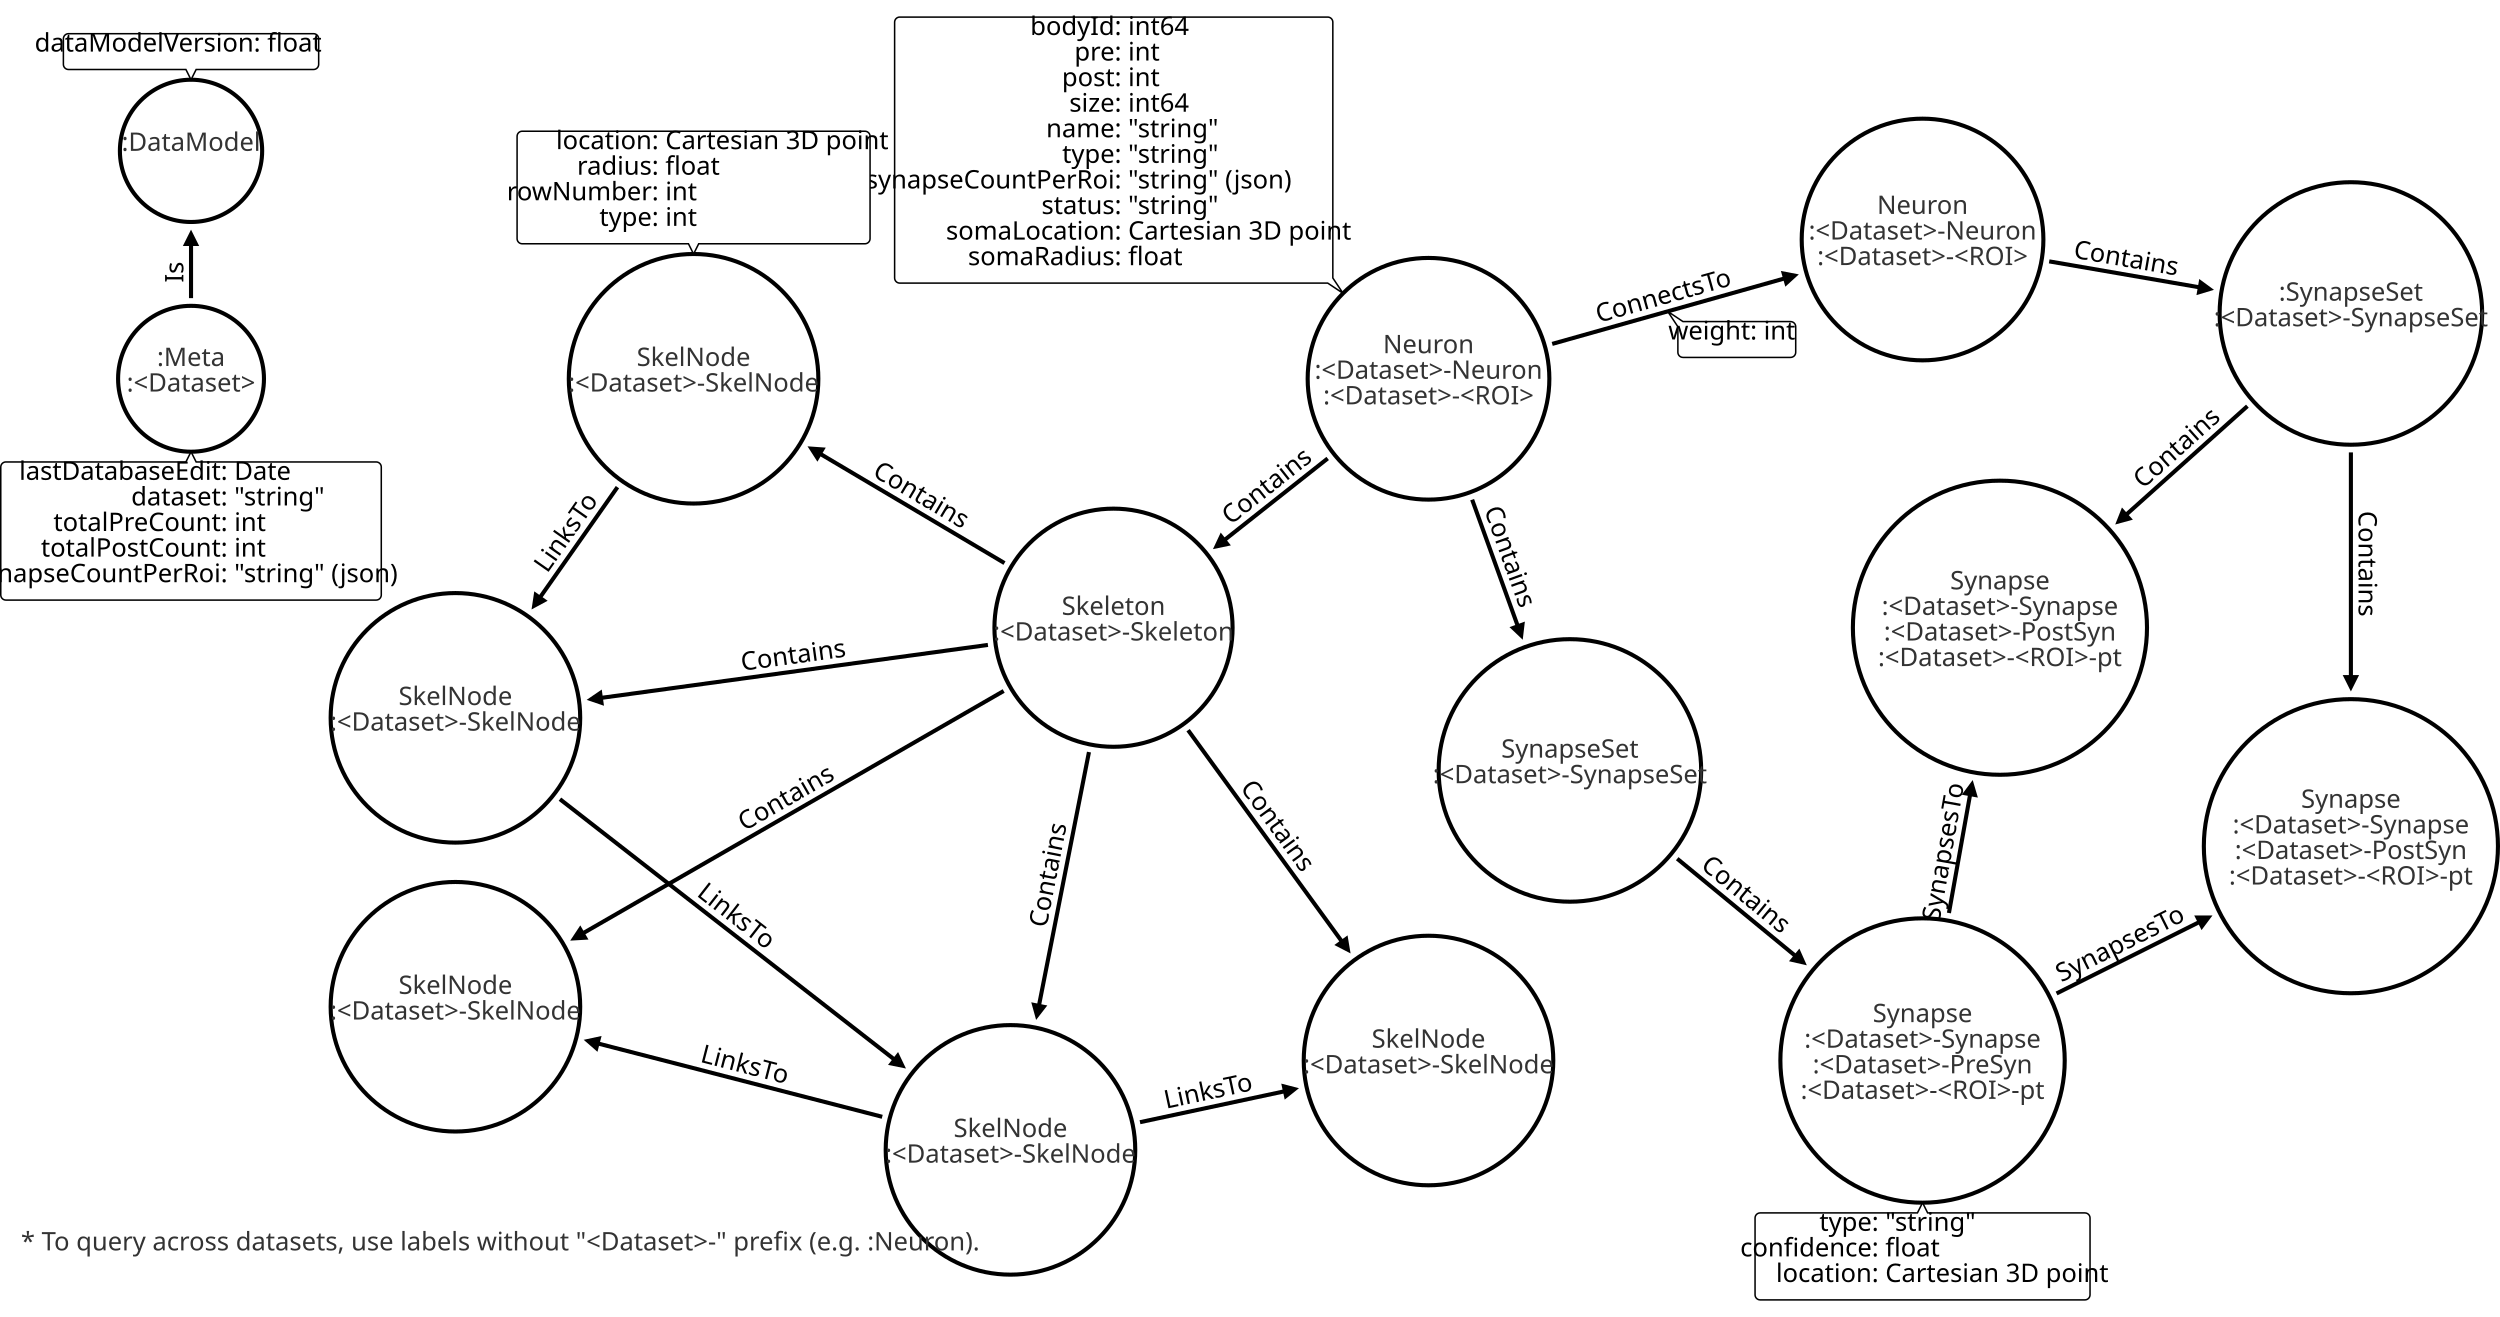
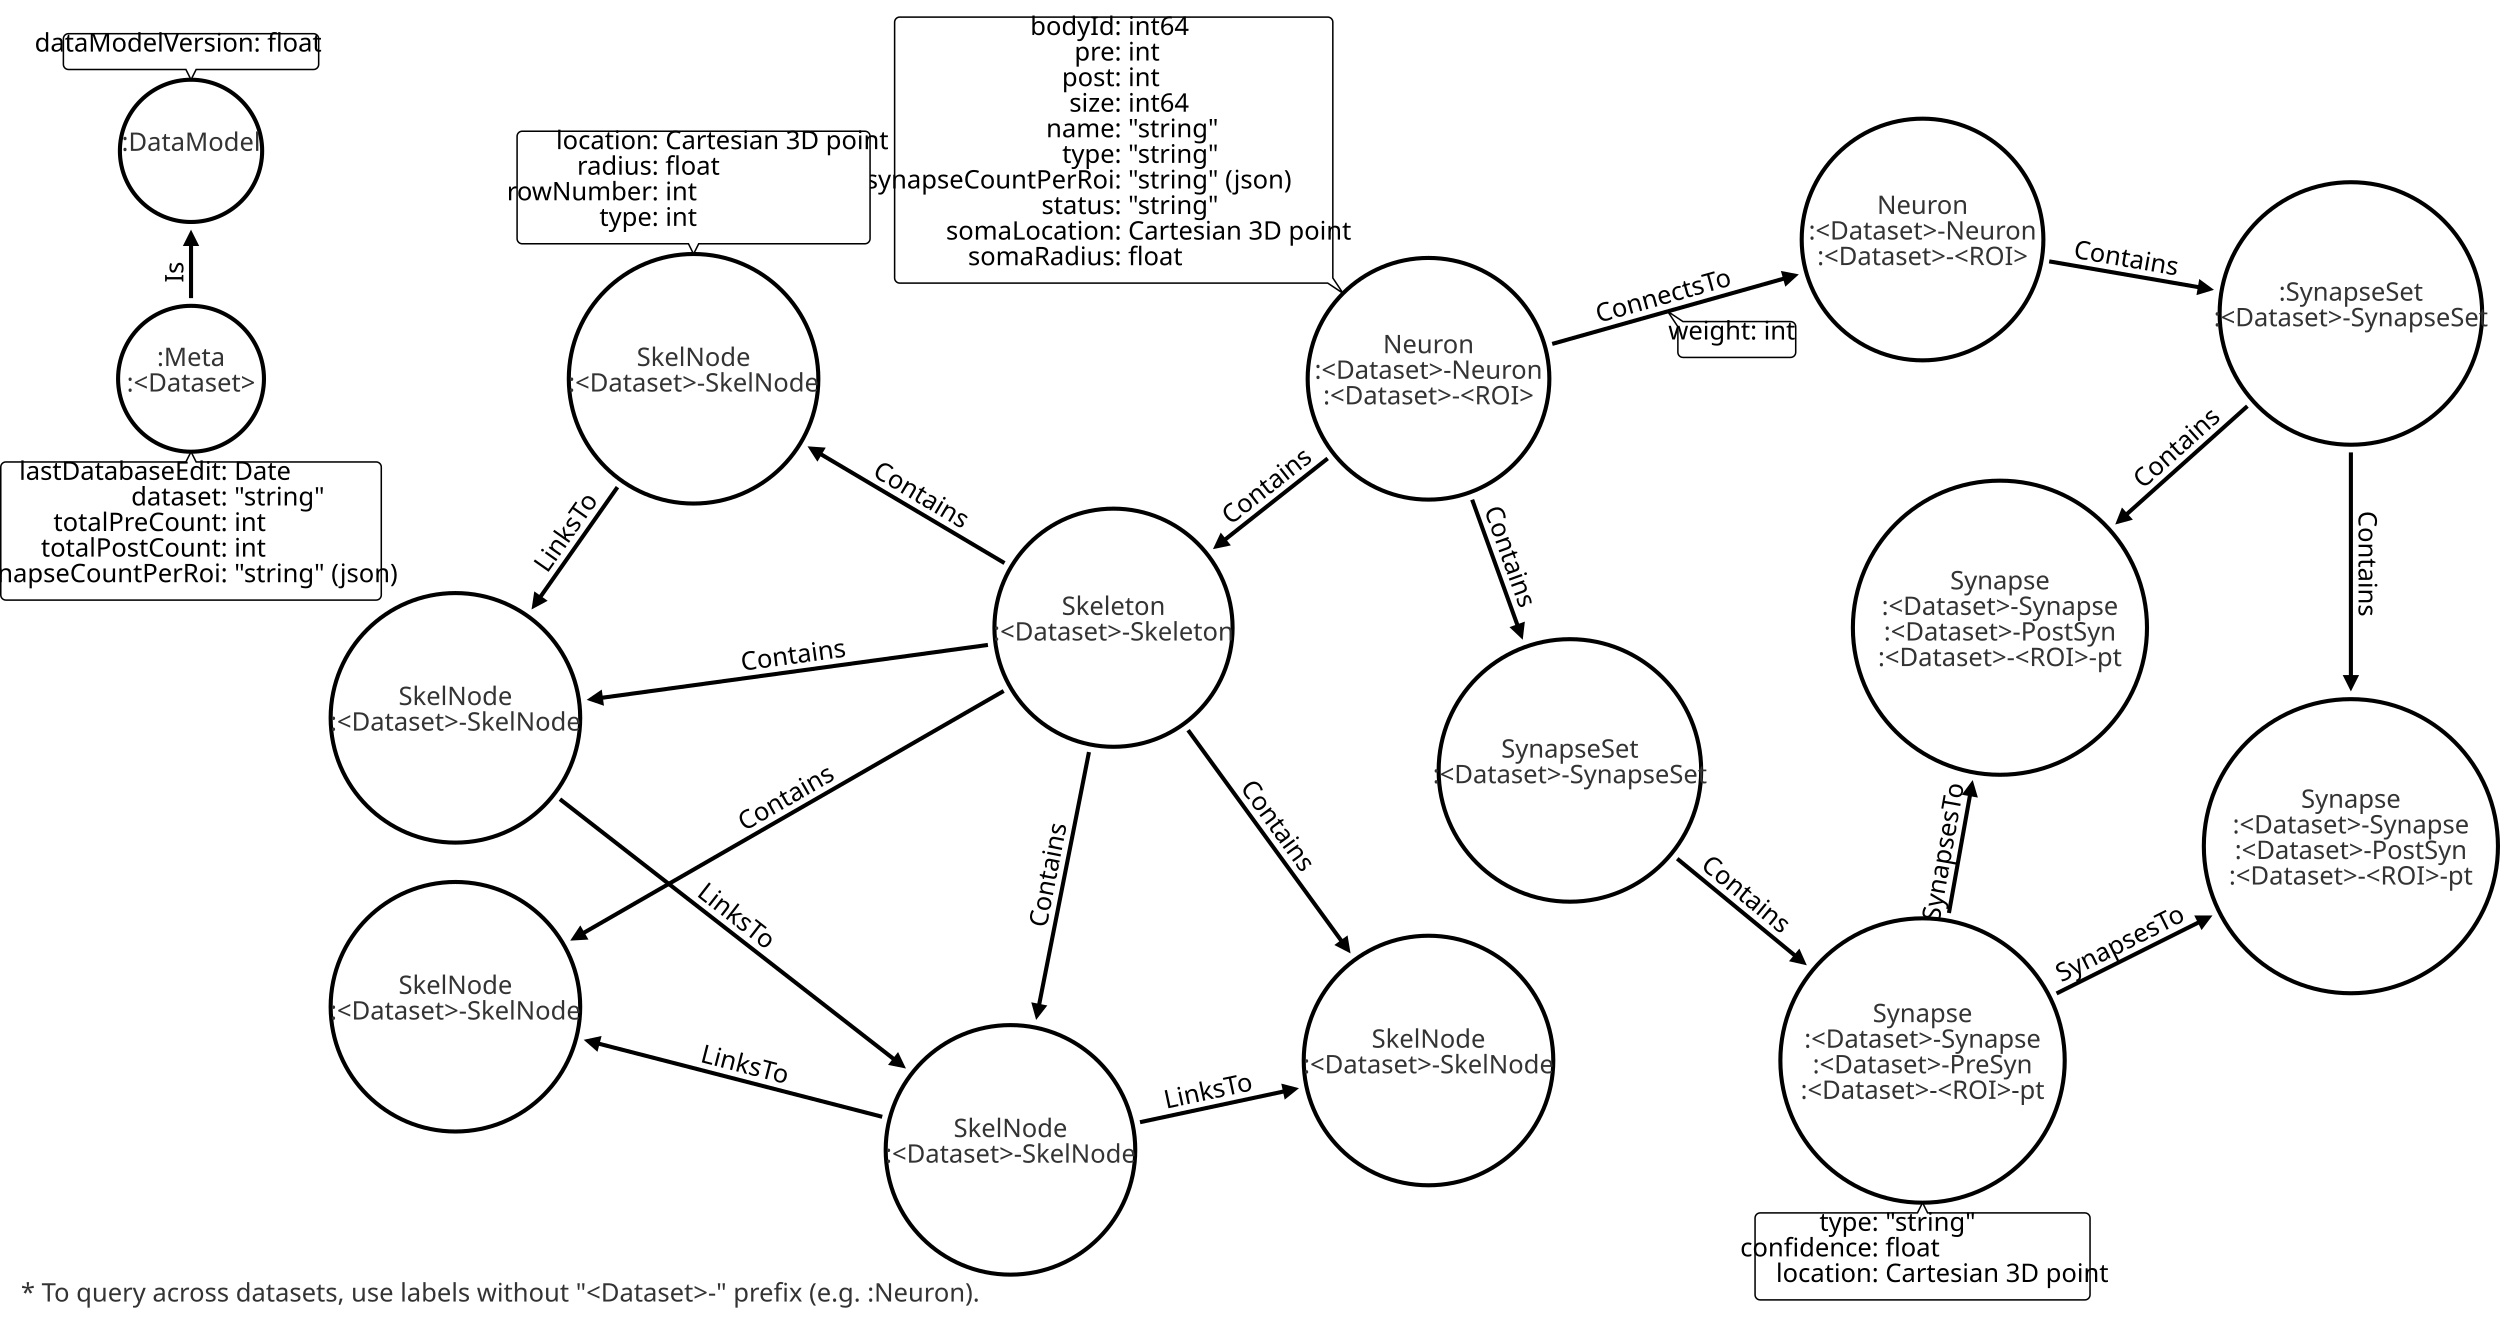
<svg xmlns="http://www.w3.org/2000/svg" class="graphdiagram" viewBox="-4840.825 -1844.141 4886.787 2574.289">
  <g class="layer relationships">
    <g class="related-pair">
      <g class="relationship" transform="translate(-1082.796,228.8624) rotate(-79.86115)">
        <path class="relationship" d="M 292.913 4 L 524.956 4 L 524.956 16 L 556.956 0 L 524.956 -16 L 524.956 -4 L 292.913 -4 Z" fill="rgb(0, 0, 0)" stroke="rgb(51, 51, 51)" stroke-width="0px" />
        <text class="type" text-anchor="middle" baseline-shift="30%" alignment-baseline="alphabetic" x="408.935" y="0" font-size="50px" font-family="&quot;Gill Sans&quot;, &quot;Gill Sans MT&quot;, Calibri, sans-serif">SynapsesTo</text>
      </g>
    </g>
    <g class="related-pair">
      <g class="relationship" transform="translate(-2048.499,-1103.743) rotate(-15.74269)">
        <path class="relationship" d="M 251.211 4 L 720.127 4 L 720.127 16 L 752.127 0 L 720.127 -16 L 720.127 -4 L 251.211 -4 Z" fill="rgb(0, 0, 0)" stroke="rgb(51, 51, 51)" stroke-width="0px" />
        <text class="type" text-anchor="middle" baseline-shift="30%" alignment-baseline="alphabetic" x="485.669" y="0" font-size="50px" font-family="&quot;Gill Sans&quot;, &quot;Gill Sans MT&quot;, Calibri, sans-serif">ConnectsTo</text>
      </g>
    </g>
    <g class="related-pair">
      <g class="relationship" transform="translate(-1082.796,228.8624) rotate(-26.58022)">
        <path class="relationship" d="M 292.913 4 L 601.802 4 L 601.802 16 L 633.802 0 L 601.802 -16 L 601.802 -4 L 292.913 -4 Z" fill="rgb(0, 0, 0)" stroke="rgb(51, 51, 51)" stroke-width="0px" />
        <text class="type" text-anchor="middle" baseline-shift="30%" alignment-baseline="alphabetic" x="447.357" y="0" font-size="50px" font-family="&quot;Gill Sans&quot;, &quot;Gill Sans MT&quot;, Calibri, sans-serif">SynapsesTo</text>
      </g>
    </g>
    <g class="related-pair">
      <g class="relationship" transform="translate(-2048.499,-1103.743) rotate(141.6809)">
        <path class="relationship" d="M 251.211 4 L 505.055 4 L 505.055 16 L 537.055 0 L 505.055 -16 L 505.055 -4 L 251.211 -4 Z" fill="rgb(0, 0, 0)" stroke="rgb(51, 51, 51)" stroke-width="0px" />
        <text class="type" text-anchor="middle" baseline-shift="30%" alignment-baseline="alphabetic" transform="rotate(180)" x="-378.133" y="0" font-size="50px" font-family="&quot;Gill Sans&quot;, &quot;Gill Sans MT&quot;, Calibri, sans-serif">Contains</text>
      </g>
    </g>
    <g class="related-pair">
      <g class="relationship" transform="translate(-2664.237,-617.1283) rotate(-149.3398)">
        <path class="relationship" d="M 247.755 4 L 663.357 4 L 663.357 16 L 695.357 0 L 663.357 -16 L 663.357 -4 L 247.755 -4 Z" fill="rgb(0, 0, 0)" stroke="rgb(51, 51, 51)" stroke-width="0px" />
        <text class="type" text-anchor="middle" baseline-shift="30%" alignment-baseline="alphabetic" transform="rotate(180)" x="-455.556" y="0" font-size="50px" font-family="&quot;Gill Sans&quot;, &quot;Gill Sans MT&quot;, Calibri, sans-serif">Contains</text>
      </g>
    </g>
    <g class="related-pair">
      <g class="relationship" transform="translate(-2664.237,-617.1283) rotate(150.0602)">
        <path class="relationship" d="M 247.755 4 L 1193.573 4 L 1193.573 16 L 1225.573 0 L 1193.573 -16 L 1193.573 -4 L 247.755 -4 Z" fill="rgb(0, 0, 0)" stroke="rgb(51, 51, 51)" stroke-width="0px" />
        <text class="type" text-anchor="middle" baseline-shift="30%" alignment-baseline="alphabetic" transform="rotate(180)" x="-720.664" y="0" font-size="50px" font-family="&quot;Gill Sans&quot;, &quot;Gill Sans MT&quot;, Calibri, sans-serif">Contains</text>
      </g>
    </g>
    <g class="related-pair">
      <g class="relationship" transform="translate(-2664.237,-617.1283) rotate(53.95172)">
        <path class="relationship" d="M 247.755 4 L 755.452 4 L 755.452 16 L 787.452 0 L 755.452 -16 L 755.452 -4 L 247.755 -4 Z" fill="rgb(0, 0, 0)" stroke="rgb(51, 51, 51)" stroke-width="0px" />
        <text class="type" text-anchor="middle" baseline-shift="30%" alignment-baseline="alphabetic" x="501.603" y="0" font-size="50px" font-family="&quot;Gill Sans&quot;, &quot;Gill Sans MT&quot;, Calibri, sans-serif">Contains</text>
      </g>
    </g>
    <g class="related-pair">
      <g class="relationship" transform="translate(-2664.237,-617.1283) rotate(172.2023)">
        <path class="relationship" d="M 247.755 4 L 1007.478 4 L 1007.478 16 L 1039.478 0 L 1007.478 -16 L 1007.478 -4 L 247.755 -4 Z" fill="rgb(0, 0, 0)" stroke="rgb(51, 51, 51)" stroke-width="0px" />
        <text class="type" text-anchor="middle" baseline-shift="30%" alignment-baseline="alphabetic" transform="rotate(180)" x="-627.616" y="0" font-size="50px" font-family="&quot;Gill Sans&quot;, &quot;Gill Sans MT&quot;, Calibri, sans-serif">Contains</text>
      </g>
    </g>
    <g class="related-pair">
      <g class="relationship" transform="translate(-2664.237,-617.1283) rotate(101.1622)">
        <path class="relationship" d="M 247.755 4 L 749.451 4 L 749.451 16 L 781.451 0 L 749.451 -16 L 749.451 -4 L 247.755 -4 Z" fill="rgb(0, 0, 0)" stroke="rgb(51, 51, 51)" stroke-width="0px" />
        <text class="type" text-anchor="middle" baseline-shift="30%" alignment-baseline="alphabetic" transform="rotate(180)" x="-498.603" y="0" font-size="50px" font-family="&quot;Gill Sans&quot;, &quot;Gill Sans MT&quot;, Calibri, sans-serif">Contains</text>
      </g>
    </g>
    <g class="related-pair">
      <g class="relationship" transform="translate(-3485.088,-1103.743) rotate(125.0832)">
        <path class="relationship" d="M 258.891 4 L 519.027 4 L 519.027 16 L 551.027 0 L 519.027 -16 L 519.027 -4 L 258.891 -4 Z" fill="rgb(0, 0, 0)" stroke="rgb(51, 51, 51)" stroke-width="0px" />
        <text class="type" text-anchor="middle" baseline-shift="30%" alignment-baseline="alphabetic" transform="rotate(180)" x="-388.959" y="0" font-size="50px" font-family="&quot;Gill Sans&quot;, &quot;Gill Sans MT&quot;, Calibri, sans-serif">LinksTo</text>
      </g>
    </g>
    <g class="related-pair">
      <g class="relationship" transform="translate(-3950.6,-440.9708) rotate(37.89609)">
        <path class="relationship" d="M 258.891 4 L 1084.005 4 L 1084.005 16 L 1116.005 0 L 1084.005 -16 L 1084.005 -4 L 258.891 -4 Z" fill="rgb(0, 0, 0)" stroke="rgb(51, 51, 51)" stroke-width="0px" />
        <text class="type" text-anchor="middle" baseline-shift="30%" alignment-baseline="alphabetic" x="671.448" y="0" font-size="50px" font-family="&quot;Gill Sans&quot;, &quot;Gill Sans MT&quot;, Calibri, sans-serif">LinksTo</text>
      </g>
    </g>
    <g class="related-pair">
      <g class="relationship" transform="translate(-2865.634,403.5339) rotate(-165.5401)">
        <path class="relationship" d="M 258.891 4 L 829.569 4 L 829.569 16 L 861.569 0 L 829.569 -16 L 829.569 -4 L 258.891 -4 Z" fill="rgb(0, 0, 0)" stroke="rgb(51, 51, 51)" stroke-width="0px" />
        <text class="type" text-anchor="middle" baseline-shift="30%" alignment-baseline="alphabetic" transform="rotate(180)" x="-544.23" y="0" font-size="50px" font-family="&quot;Gill Sans&quot;, &quot;Gill Sans MT&quot;, Calibri, sans-serif">LinksTo</text>
      </g>
    </g>
    <g class="related-pair">
      <g class="relationship" transform="translate(-2865.634,403.5339) rotate(-12.066)">
        <path class="relationship" d="M 258.891 4 L 544.704 4 L 544.704 16 L 576.704 0 L 544.704 -16 L 544.704 -4 L 258.891 -4 Z" fill="rgb(0, 0, 0)" stroke="rgb(51, 51, 51)" stroke-width="0px" />
        <text class="type" text-anchor="middle" baseline-shift="30%" alignment-baseline="alphabetic" x="401.798" y="0" font-size="50px" font-family="&quot;Gill Sans&quot;, &quot;Gill Sans MT&quot;, Calibri, sans-serif">LinksTo</text>
      </g>
    </g>
    <g class="related-pair">
      <g class="relationship" transform="translate(-1082.796,-1375.966) rotate(9.79625)">
        <path class="relationship" d="M 251.211 4 L 546.108 4 L 546.108 16 L 578.108 0 L 546.108 -16 L 546.108 -4 L 251.211 -4 Z" fill="rgb(0, 0, 0)" stroke="rgb(51, 51, 51)" stroke-width="0px" />
        <text class="type" text-anchor="middle" baseline-shift="30%" alignment-baseline="alphabetic" x="398.659" y="0" font-size="50px" font-family="&quot;Gill Sans&quot;, &quot;Gill Sans MT&quot;, Calibri, sans-serif">Contains</text>
      </g>
    </g>
    <g class="related-pair">
      <g class="relationship" transform="translate(-245.4933,-1231.395) rotate(138.1584)">
        <path class="relationship" d="M 271.584 4 L 586.383 4 L 586.383 16 L 618.383 0 L 586.383 -16 L 586.383 -4 L 271.584 -4 Z" fill="rgb(0, 0, 0)" stroke="rgb(51, 51, 51)" stroke-width="0px" />
        <text class="type" text-anchor="middle" baseline-shift="30%" alignment-baseline="alphabetic" transform="rotate(180)" x="-428.984" y="0" font-size="50px" font-family="&quot;Gill Sans&quot;, &quot;Gill Sans MT&quot;, Calibri, sans-serif">Contains</text>
      </g>
    </g>
    <g class="related-pair">
      <g class="relationship" transform="translate(-2048.499,-1103.743) rotate(70.14872)">
        <path class="relationship" d="M 251.211 4 L 510.367 4 L 510.367 16 L 542.367 0 L 510.367 -16 L 510.367 -4 L 251.211 -4 Z" fill="rgb(0, 0, 0)" stroke="rgb(51, 51, 51)" stroke-width="0px" />
        <text class="type" text-anchor="middle" baseline-shift="30%" alignment-baseline="alphabetic" x="380.789" y="0" font-size="50px" font-family="&quot;Gill Sans&quot;, &quot;Gill Sans MT&quot;, Calibri, sans-serif">Contains</text>
      </g>
    </g>
    <g class="related-pair">
      <g class="relationship" transform="translate(-1772.097,-338.1584) rotate(39.44081)">
        <path class="relationship" d="M 271.584 4 L 567.639 4 L 567.639 16 L 599.639 0 L 567.639 -16 L 567.639 -4 L 271.584 -4 Z" fill="rgb(0, 0, 0)" stroke="rgb(51, 51, 51)" stroke-width="0px" />
        <text class="type" text-anchor="middle" baseline-shift="30%" alignment-baseline="alphabetic" x="419.611" y="0" font-size="50px" font-family="&quot;Gill Sans&quot;, &quot;Gill Sans MT&quot;, Calibri, sans-serif">Contains</text>
      </g>
    </g>
    <g class="related-pair">
      <g class="relationship" transform="translate(-245.4933,-1231.395) rotate(90)">
        <path class="relationship" d="M 271.584 4 L 706.874 4 L 706.874 16 L 738.874 0 L 706.874 -16 L 706.874 -4 L 271.584 -4 Z" fill="rgb(0, 0, 0)" stroke="rgb(51, 51, 51)" stroke-width="0px" />
        <text class="type" text-anchor="middle" baseline-shift="30%" alignment-baseline="alphabetic" x="489.229" y="0" font-size="50px" font-family="&quot;Gill Sans&quot;, &quot;Gill Sans MT&quot;, Calibri, sans-serif">Contains</text>
      </g>
    </g>
    <g class="related-pair">
      <g class="relationship" transform="translate(-4467.423,-1103.743) rotate(-90)">
        <path class="relationship" d="M 157.579 4 L 259.477 4 L 259.477 16 L 291.477 0 L 259.477 -16 L 259.477 -4 L 157.579 -4 Z" fill="rgb(0, 0, 0)" stroke="rgb(51, 51, 51)" stroke-width="0px" />
        <text class="type" text-anchor="middle" baseline-shift="30%" alignment-baseline="alphabetic" x="208.528" y="0" font-size="50px" font-family="&quot;Gill Sans&quot;, &quot;Gill Sans MT&quot;, Calibri, sans-serif">Is</text>
      </g>
    </g>
  </g>
  <g class="layer nodes">
    <circle class="node node-id-0" r="236.211" fill="rgb(255, 255, 255)" stroke="rgb(0, 0, 0)" stroke-width="8px" cx="-2048.499" cy="-1103.743" />
    <circle class="node node-id-1" r="277.913" fill="rgb(255, 255, 255)" stroke="rgb(0, 0, 0)" stroke-width="8px" cx="-1082.796" cy="228.862" />
    <circle class="node node-id-2" r="243.891" fill="rgb(255, 255, 255)" stroke="rgb(0, 0, 0)" stroke-width="8px" cx="-2048.499" cy="228.862" />
    <circle class="node node-id-3" r="287.455" fill="rgb(255, 255, 255)" stroke="rgb(0, 0, 0)" stroke-width="8px" cx="-931.51" cy="-617.128" />
    <circle class="node node-id-4" r="236.211" fill="rgb(255, 255, 255)" stroke="rgb(0, 0, 0)" stroke-width="8px" cx="-1082.796" cy="-1375.966" />
    <circle class="node node-id-5" r="287.455" fill="rgb(255, 255, 255)" stroke="rgb(0, 0, 0)" stroke-width="8px" cx="-245.493" cy="-190.066" />
    <circle class="node node-id-6" r="232.755" fill="rgb(255, 255, 255)" stroke="rgb(0, 0, 0)" stroke-width="8px" cx="-2664.237" cy="-617.128" />
    <circle class="node node-id-7" r="243.891" fill="rgb(255, 255, 255)" stroke="rgb(0, 0, 0)" stroke-width="8px" cx="-3485.088" cy="-1103.743" />
    <circle class="node node-id-8" r="243.891" fill="rgb(255, 255, 255)" stroke="rgb(0, 0, 0)" stroke-width="8px" cx="-3950.6" cy="-440.971" />
    <circle class="node node-id-9" r="243.891" fill="rgb(255, 255, 255)" stroke="rgb(0, 0, 0)" stroke-width="8px" cx="-2865.634" cy="403.534" />
    <circle class="node node-id-10" r="243.891" fill="rgb(255, 255, 255)" stroke="rgb(0, 0, 0)" stroke-width="8px" cx="-3950.6" cy="123.752" />
    <circle class="node node-id-12" r="256.584" fill="rgb(255, 255, 255)" stroke="rgb(0, 0, 0)" stroke-width="8px" cx="-245.493" cy="-1231.395" />
    <circle class="node node-id-13" r="142.579" fill="rgb(255, 255, 255)" stroke="rgb(0, 0, 0)" stroke-width="8px" cx="-4467.423" cy="-1103.743" />
    <circle class="node node-id-14" r="256.584" fill="rgb(255, 255, 255)" stroke="rgb(0, 0, 0)" stroke-width="8px" cx="-1772.097" cy="-338.158" />
    <circle class="node node-id-15" r="139.039" fill="rgb(255, 255, 255)" stroke="rgb(0, 0, 0)" stroke-width="8px" cx="-4467.423" cy="-1549.259" />
    <g class="caption">
      <text class="caption node" text-anchor="middle" alignment-baseline="central" x="-2048.499" y="-1153.743" fill="rgb(51, 51, 51)" font-size="50px" font-family="&quot;Gill Sans&quot;, &quot;Gill Sans MT&quot;, Calibri, sans-serif">Neuron</text>
      <text class="caption node" text-anchor="middle" alignment-baseline="central" x="-2048.499" y="-1103.743" fill="rgb(51, 51, 51)" font-size="50px" font-family="&quot;Gill Sans&quot;, &quot;Gill Sans MT&quot;, Calibri, sans-serif">:&lt;Dataset&gt;-Neuron</text>
      <text class="caption node" text-anchor="middle" alignment-baseline="central" x="-2048.499" y="-1053.743" fill="rgb(51, 51, 51)" font-size="50px" font-family="&quot;Gill Sans&quot;, &quot;Gill Sans MT&quot;, Calibri, sans-serif">:&lt;Dataset&gt;-&lt;ROI&gt;</text>
    </g>
    <g class="caption">
      <text class="caption node" text-anchor="middle" alignment-baseline="central" x="-1082.796" y="153.862" fill="rgb(51, 51, 51)" font-size="50px" font-family="&quot;Gill Sans&quot;, &quot;Gill Sans MT&quot;, Calibri, sans-serif">Synapse</text>
      <text class="caption node" text-anchor="middle" alignment-baseline="central" x="-1082.796" y="203.862" fill="rgb(51, 51, 51)" font-size="50px" font-family="&quot;Gill Sans&quot;, &quot;Gill Sans MT&quot;, Calibri, sans-serif"> :&lt;Dataset&gt;-Synapse</text>
      <text class="caption node" text-anchor="middle" alignment-baseline="central" x="-1082.796" y="253.862" fill="rgb(51, 51, 51)" font-size="50px" font-family="&quot;Gill Sans&quot;, &quot;Gill Sans MT&quot;, Calibri, sans-serif">       :&lt;Dataset&gt;-PreSyn</text>
      <text class="caption node" text-anchor="middle" alignment-baseline="central" x="-1082.796" y="303.862" fill="rgb(51, 51, 51)" font-size="50px" font-family="&quot;Gill Sans&quot;, &quot;Gill Sans MT&quot;, Calibri, sans-serif">:&lt;Dataset&gt;-&lt;ROI&gt;-pt</text>
    </g>
    <g class="caption">
      <text class="caption node" text-anchor="middle" alignment-baseline="central" x="-2048.499" y="203.862" fill="rgb(51, 51, 51)" font-size="50px" font-family="&quot;Gill Sans&quot;, &quot;Gill Sans MT&quot;, Calibri, sans-serif">SkelNode</text>
      <text class="caption node" text-anchor="middle" alignment-baseline="central" x="-2048.499" y="253.862" fill="rgb(51, 51, 51)" font-size="50px" font-family="&quot;Gill Sans&quot;, &quot;Gill Sans MT&quot;, Calibri, sans-serif">:&lt;Dataset&gt;-SkelNode</text>
    </g>
    <g class="caption">
      <text class="caption node" text-anchor="middle" alignment-baseline="central" x="-931.51" y="-692.128" fill="rgb(51, 51, 51)" font-size="50px" font-family="&quot;Gill Sans&quot;, &quot;Gill Sans MT&quot;, Calibri, sans-serif">Synapse</text>
      <text class="caption node" text-anchor="middle" alignment-baseline="central" x="-931.51" y="-642.128" fill="rgb(51, 51, 51)" font-size="50px" font-family="&quot;Gill Sans&quot;, &quot;Gill Sans MT&quot;, Calibri, sans-serif">:&lt;Dataset&gt;-Synapse</text>
      <text class="caption node" text-anchor="middle" alignment-baseline="central" x="-931.51" y="-592.128" fill="rgb(51, 51, 51)" font-size="50px" font-family="&quot;Gill Sans&quot;, &quot;Gill Sans MT&quot;, Calibri, sans-serif">       :&lt;Dataset&gt;-PostSyn</text>
      <text class="caption node" text-anchor="middle" alignment-baseline="central" x="-931.51" y="-542.128" fill="rgb(51, 51, 51)" font-size="50px" font-family="&quot;Gill Sans&quot;, &quot;Gill Sans MT&quot;, Calibri, sans-serif">:&lt;Dataset&gt;-&lt;ROI&gt;-pt</text>
    </g>
    <g class="caption">
      <text class="caption node" text-anchor="middle" alignment-baseline="central" x="-1082.796" y="-1425.966" fill="rgb(51, 51, 51)" font-size="50px" font-family="&quot;Gill Sans&quot;, &quot;Gill Sans MT&quot;, Calibri, sans-serif">Neuron</text>
      <text class="caption node" text-anchor="middle" alignment-baseline="central" x="-1082.796" y="-1375.966" fill="rgb(51, 51, 51)" font-size="50px" font-family="&quot;Gill Sans&quot;, &quot;Gill Sans MT&quot;, Calibri, sans-serif">:&lt;Dataset&gt;-Neuron</text>
      <text class="caption node" text-anchor="middle" alignment-baseline="central" x="-1082.796" y="-1325.966" fill="rgb(51, 51, 51)" font-size="50px" font-family="&quot;Gill Sans&quot;, &quot;Gill Sans MT&quot;, Calibri, sans-serif">:&lt;Dataset&gt;-&lt;ROI&gt;</text>
    </g>
    <g class="caption">
      <text class="caption node" text-anchor="middle" alignment-baseline="central" x="-245.493" y="-265.066" fill="rgb(51, 51, 51)" font-size="50px" font-family="&quot;Gill Sans&quot;, &quot;Gill Sans MT&quot;, Calibri, sans-serif">Synapse</text>
      <text class="caption node" text-anchor="middle" alignment-baseline="central" x="-245.493" y="-215.066" fill="rgb(51, 51, 51)" font-size="50px" font-family="&quot;Gill Sans&quot;, &quot;Gill Sans MT&quot;, Calibri, sans-serif">:&lt;Dataset&gt;-Synapse</text>
      <text class="caption node" text-anchor="middle" alignment-baseline="central" x="-245.493" y="-165.066" fill="rgb(51, 51, 51)" font-size="50px" font-family="&quot;Gill Sans&quot;, &quot;Gill Sans MT&quot;, Calibri, sans-serif">       :&lt;Dataset&gt;-PostSyn</text>
      <text class="caption node" text-anchor="middle" alignment-baseline="central" x="-245.493" y="-115.066" fill="rgb(51, 51, 51)" font-size="50px" font-family="&quot;Gill Sans&quot;, &quot;Gill Sans MT&quot;, Calibri, sans-serif">:&lt;Dataset&gt;-&lt;ROI&gt;-pt</text>
    </g>
    <g class="caption">
      <text class="caption node" text-anchor="middle" alignment-baseline="central" x="-2664.237" y="-642.128" fill="rgb(51, 51, 51)" font-size="50px" font-family="&quot;Gill Sans&quot;, &quot;Gill Sans MT&quot;, Calibri, sans-serif">Skeleton</text>
      <text class="caption node" text-anchor="middle" alignment-baseline="central" x="-2664.237" y="-592.128" fill="rgb(51, 51, 51)" font-size="50px" font-family="&quot;Gill Sans&quot;, &quot;Gill Sans MT&quot;, Calibri, sans-serif">:&lt;Dataset&gt;-Skeleton</text>
    </g>
    <g class="caption">
      <text class="caption node" text-anchor="middle" alignment-baseline="central" x="-3485.088" y="-1128.743" fill="rgb(51, 51, 51)" font-size="50px" font-family="&quot;Gill Sans&quot;, &quot;Gill Sans MT&quot;, Calibri, sans-serif">SkelNode</text>
      <text class="caption node" text-anchor="middle" alignment-baseline="central" x="-3485.088" y="-1078.743" fill="rgb(51, 51, 51)" font-size="50px" font-family="&quot;Gill Sans&quot;, &quot;Gill Sans MT&quot;, Calibri, sans-serif">:&lt;Dataset&gt;-SkelNode</text>
    </g>
    <g class="caption">
      <text class="caption node" text-anchor="middle" alignment-baseline="central" x="-3950.6" y="-465.971" fill="rgb(51, 51, 51)" font-size="50px" font-family="&quot;Gill Sans&quot;, &quot;Gill Sans MT&quot;, Calibri, sans-serif">SkelNode</text>
      <text class="caption node" text-anchor="middle" alignment-baseline="central" x="-3950.6" y="-415.971" fill="rgb(51, 51, 51)" font-size="50px" font-family="&quot;Gill Sans&quot;, &quot;Gill Sans MT&quot;, Calibri, sans-serif">:&lt;Dataset&gt;-SkelNode</text>
    </g>
    <g class="caption">
      <text class="caption node" text-anchor="middle" alignment-baseline="central" x="-2865.634" y="378.534" fill="rgb(51, 51, 51)" font-size="50px" font-family="&quot;Gill Sans&quot;, &quot;Gill Sans MT&quot;, Calibri, sans-serif">SkelNode</text>
      <text class="caption node" text-anchor="middle" alignment-baseline="central" x="-2865.634" y="428.534" fill="rgb(51, 51, 51)" font-size="50px" font-family="&quot;Gill Sans&quot;, &quot;Gill Sans MT&quot;, Calibri, sans-serif">:&lt;Dataset&gt;-SkelNode</text>
    </g>
    <g class="caption">
      <text class="caption node" text-anchor="middle" alignment-baseline="central" x="-3950.6" y="98.752" fill="rgb(51, 51, 51)" font-size="50px" font-family="&quot;Gill Sans&quot;, &quot;Gill Sans MT&quot;, Calibri, sans-serif">SkelNode</text>
      <text class="caption node" text-anchor="middle" alignment-baseline="central" x="-3950.6" y="148.752" fill="rgb(51, 51, 51)" font-size="50px" font-family="&quot;Gill Sans&quot;, &quot;Gill Sans MT&quot;, Calibri, sans-serif">:&lt;Dataset&gt;-SkelNode</text>
    </g>
    <g class="caption">
      <text class="caption node" text-anchor="middle" alignment-baseline="central" x="-245.493" y="-1256.395" fill="rgb(51, 51, 51)" font-size="50px" font-family="&quot;Gill Sans&quot;, &quot;Gill Sans MT&quot;, Calibri, sans-serif">:SynapseSet</text>
      <text class="caption node" text-anchor="middle" alignment-baseline="central" x="-245.493" y="-1206.395" fill="rgb(51, 51, 51)" font-size="50px" font-family="&quot;Gill Sans&quot;, &quot;Gill Sans MT&quot;, Calibri, sans-serif">:&lt;Dataset&gt;-SynapseSet</text>
    </g>
    <g class="caption">
      <text class="caption node" text-anchor="middle" alignment-baseline="central" x="-4467.423" y="-1128.743" fill="rgb(51, 51, 51)" font-size="50px" font-family="&quot;Gill Sans&quot;, &quot;Gill Sans MT&quot;, Calibri, sans-serif">:Meta</text>
      <text class="caption node" text-anchor="middle" alignment-baseline="central" x="-4467.423" y="-1078.743" fill="rgb(51, 51, 51)" font-size="50px" font-family="&quot;Gill Sans&quot;, &quot;Gill Sans MT&quot;, Calibri, sans-serif">:&lt;Dataset&gt;</text>
    </g>
    <g class="caption">
      <text class="caption node" text-anchor="middle" alignment-baseline="central" x="-1772.097" y="-363.158" fill="rgb(51, 51, 51)" font-size="50px" font-family="&quot;Gill Sans&quot;, &quot;Gill Sans MT&quot;, Calibri, sans-serif">SynapseSet</text>
      <text class="caption node" text-anchor="middle" alignment-baseline="central" x="-1772.097" y="-313.158" fill="rgb(51, 51, 51)" font-size="50px" font-family="&quot;Gill Sans&quot;, &quot;Gill Sans MT&quot;, Calibri, sans-serif">:&lt;Dataset&gt;-SynapseSet</text>
    </g>
    <g class="caption">
      <text class="caption node" text-anchor="middle" alignment-baseline="central" x="-4467.423" y="-1549.259" fill="rgb(51, 51, 51)" font-size="50px" font-family="&quot;Gill Sans&quot;, &quot;Gill Sans MT&quot;, Calibri, sans-serif">:DataModel</text>
    </g>
  </g>
  <g class="layer properties">
    <g class="speech-bubble node-speech-bubble" transform="translate(-2215.525,-1270.769) ">
      <path class="speech-bubble-outline" transform="scale(-1,-1) " d="M 0 0 L 30 20 L 866.572 20 A 10 10 0 0 1 876.572 30 L 876.572 530 A 10 10 0 0 1 866.572 540 L 30 540 A 10 10 0 0 1 20 530 L 20 30 Z" fill="rgb(255, 255, 255)" stroke="rgb(0, 0, 0)" stroke-width="3px" />
      <text class="speech-bubble-content property-key" x="-420.161" y="-505" alignment-baseline="central" text-anchor="end" font-size="50px" font-family="&quot;Gill Sans&quot;, &quot;Gill Sans MT&quot;, Calibri, sans-serif" xml:space="preserve">bodyId: </text>
      <text class="speech-bubble-content property-key" x="-420.161" y="-455" alignment-baseline="central" text-anchor="end" font-size="50px" font-family="&quot;Gill Sans&quot;, &quot;Gill Sans MT&quot;, Calibri, sans-serif" xml:space="preserve">pre: </text>
      <text class="speech-bubble-content property-key" x="-420.161" y="-405" alignment-baseline="central" text-anchor="end" font-size="50px" font-family="&quot;Gill Sans&quot;, &quot;Gill Sans MT&quot;, Calibri, sans-serif" xml:space="preserve">post: </text>
      <text class="speech-bubble-content property-key" x="-420.161" y="-355" alignment-baseline="central" text-anchor="end" font-size="50px" font-family="&quot;Gill Sans&quot;, &quot;Gill Sans MT&quot;, Calibri, sans-serif" xml:space="preserve">size: </text>
      <text class="speech-bubble-content property-key" x="-420.161" y="-305" alignment-baseline="central" text-anchor="end" font-size="50px" font-family="&quot;Gill Sans&quot;, &quot;Gill Sans MT&quot;, Calibri, sans-serif" xml:space="preserve">name: </text>
      <text class="speech-bubble-content property-key" x="-420.161" y="-255" alignment-baseline="central" text-anchor="end" font-size="50px" font-family="&quot;Gill Sans&quot;, &quot;Gill Sans MT&quot;, Calibri, sans-serif" xml:space="preserve">type: </text>
      <text class="speech-bubble-content property-key" x="-420.161" y="-205" alignment-baseline="central" text-anchor="end" font-size="50px" font-family="&quot;Gill Sans&quot;, &quot;Gill Sans MT&quot;, Calibri, sans-serif" xml:space="preserve">synapseCountPerRoi: </text>
      <text class="speech-bubble-content property-key" x="-420.161" y="-155" alignment-baseline="central" text-anchor="end" font-size="50px" font-family="&quot;Gill Sans&quot;, &quot;Gill Sans MT&quot;, Calibri, sans-serif" xml:space="preserve">status: </text>
      <text class="speech-bubble-content property-key" x="-420.161" y="-105" alignment-baseline="central" text-anchor="end" font-size="50px" font-family="&quot;Gill Sans&quot;, &quot;Gill Sans MT&quot;, Calibri, sans-serif" xml:space="preserve">somaLocation: </text>
      <text class="speech-bubble-content property-key" x="-420.161" y="-55" alignment-baseline="central" text-anchor="end" font-size="50px" font-family="&quot;Gill Sans&quot;, &quot;Gill Sans MT&quot;, Calibri, sans-serif" xml:space="preserve">somaRadius: </text>
      <text class="speech-bubble-content property-value" x="-420.161" y="-505" alignment-baseline="central" font-size="50px" font-family="&quot;Gill Sans&quot;, &quot;Gill Sans MT&quot;, Calibri, sans-serif">int64</text>
      <text class="speech-bubble-content property-value" x="-420.161" y="-455" alignment-baseline="central" font-size="50px" font-family="&quot;Gill Sans&quot;, &quot;Gill Sans MT&quot;, Calibri, sans-serif">int</text>
      <text class="speech-bubble-content property-value" x="-420.161" y="-405" alignment-baseline="central" font-size="50px" font-family="&quot;Gill Sans&quot;, &quot;Gill Sans MT&quot;, Calibri, sans-serif">int</text>
      <text class="speech-bubble-content property-value" x="-420.161" y="-355" alignment-baseline="central" font-size="50px" font-family="&quot;Gill Sans&quot;, &quot;Gill Sans MT&quot;, Calibri, sans-serif">int64</text>
      <text class="speech-bubble-content property-value" x="-420.161" y="-305" alignment-baseline="central" font-size="50px" font-family="&quot;Gill Sans&quot;, &quot;Gill Sans MT&quot;, Calibri, sans-serif">"string"</text>
      <text class="speech-bubble-content property-value" x="-420.161" y="-255" alignment-baseline="central" font-size="50px" font-family="&quot;Gill Sans&quot;, &quot;Gill Sans MT&quot;, Calibri, sans-serif">"string"</text>
      <text class="speech-bubble-content property-value" x="-420.161" y="-205" alignment-baseline="central" font-size="50px" font-family="&quot;Gill Sans&quot;, &quot;Gill Sans MT&quot;, Calibri, sans-serif">"string" (json)</text>
      <text class="speech-bubble-content property-value" x="-420.161" y="-155" alignment-baseline="central" font-size="50px" font-family="&quot;Gill Sans&quot;, &quot;Gill Sans MT&quot;, Calibri, sans-serif">"string"</text>
      <text class="speech-bubble-content property-value" x="-420.161" y="-105" alignment-baseline="central" font-size="50px" font-family="&quot;Gill Sans&quot;, &quot;Gill Sans MT&quot;, Calibri, sans-serif">Cartesian 3D point</text>
      <text class="speech-bubble-content property-value" x="-420.161" y="-55" alignment-baseline="central" font-size="50px" font-family="&quot;Gill Sans&quot;, &quot;Gill Sans MT&quot;, Calibri, sans-serif">float</text>
    </g>
    <g class="speech-bubble node-speech-bubble" transform="translate(-1082.796,506.7751) ">
      <path class="speech-bubble-outline" transform="scale(1,1) " d="M 0 0 L -10 20 L -317.395 20 A 10 10 0 0 0 -327.395 30 L -327.395 180 A 10 10 0 0 0 -317.395 190 L 317.395 190 A 10 10 0 0 0 327.395 180 L 327.395 30 A 10 10 0 0 0 317.395 20 L 10 20 Z" fill="rgb(255, 255, 255)" stroke="rgb(0, 0, 0)" stroke-width="3px" />
      <text class="speech-bubble-content property-key" x="-72.766" y="55" alignment-baseline="central" text-anchor="end" font-size="50px" font-family="&quot;Gill Sans&quot;, &quot;Gill Sans MT&quot;, Calibri, sans-serif" xml:space="preserve">type: </text>
      <text class="speech-bubble-content property-key" x="-72.766" y="105" alignment-baseline="central" text-anchor="end" font-size="50px" font-family="&quot;Gill Sans&quot;, &quot;Gill Sans MT&quot;, Calibri, sans-serif" xml:space="preserve">confidence: </text>
      <text class="speech-bubble-content property-key" x="-72.766" y="155" alignment-baseline="central" text-anchor="end" font-size="50px" font-family="&quot;Gill Sans&quot;, &quot;Gill Sans MT&quot;, Calibri, sans-serif" xml:space="preserve">location: </text>
      <text class="speech-bubble-content property-value" x="-72.766" y="55" alignment-baseline="central" font-size="50px" font-family="&quot;Gill Sans&quot;, &quot;Gill Sans MT&quot;, Calibri, sans-serif">"string"</text>
      <text class="speech-bubble-content property-value" x="-72.766" y="105" alignment-baseline="central" font-size="50px" font-family="&quot;Gill Sans&quot;, &quot;Gill Sans MT&quot;, Calibri, sans-serif">float</text>
      <text class="speech-bubble-content property-value" x="-72.766" y="155" alignment-baseline="central" font-size="50px" font-family="&quot;Gill Sans&quot;, &quot;Gill Sans MT&quot;, Calibri, sans-serif">Cartesian 3D point</text>
    </g>
    <g class="speech-bubble node-speech-bubble" transform="translate(-3485.088,-1347.634) ">
      <path class="speech-bubble-outline" transform="scale(1,-1) " d="M 0 0 L -10 20 L -334.985 20 A 10 10 0 0 0 -344.985 30 L -344.985 230 A 10 10 0 0 0 -334.985 240 L 334.985 240 A 10 10 0 0 0 344.985 230 L 344.985 30 A 10 10 0 0 0 334.985 20 L 10 20 Z" fill="rgb(255, 255, 255)" stroke="rgb(0, 0, 0)" stroke-width="3px" />
      <text class="speech-bubble-content property-key" x="-55.176" y="-205" alignment-baseline="central" text-anchor="end" font-size="50px" font-family="&quot;Gill Sans&quot;, &quot;Gill Sans MT&quot;, Calibri, sans-serif" xml:space="preserve">location: </text>
      <text class="speech-bubble-content property-key" x="-55.176" y="-155" alignment-baseline="central" text-anchor="end" font-size="50px" font-family="&quot;Gill Sans&quot;, &quot;Gill Sans MT&quot;, Calibri, sans-serif" xml:space="preserve">radius: </text>
      <text class="speech-bubble-content property-key" x="-55.176" y="-105" alignment-baseline="central" text-anchor="end" font-size="50px" font-family="&quot;Gill Sans&quot;, &quot;Gill Sans MT&quot;, Calibri, sans-serif" xml:space="preserve">rowNumber: </text>
      <text class="speech-bubble-content property-key" x="-55.176" y="-55" alignment-baseline="central" text-anchor="end" font-size="50px" font-family="&quot;Gill Sans&quot;, &quot;Gill Sans MT&quot;, Calibri, sans-serif" xml:space="preserve">type: </text>
      <text class="speech-bubble-content property-value" x="-55.176" y="-205" alignment-baseline="central" font-size="50px" font-family="&quot;Gill Sans&quot;, &quot;Gill Sans MT&quot;, Calibri, sans-serif">Cartesian 3D point</text>
      <text class="speech-bubble-content property-value" x="-55.176" y="-155" alignment-baseline="central" font-size="50px" font-family="&quot;Gill Sans&quot;, &quot;Gill Sans MT&quot;, Calibri, sans-serif">float</text>
      <text class="speech-bubble-content property-value" x="-55.176" y="-105" alignment-baseline="central" font-size="50px" font-family="&quot;Gill Sans&quot;, &quot;Gill Sans MT&quot;, Calibri, sans-serif">int</text>
      <text class="speech-bubble-content property-value" x="-55.176" y="-55" alignment-baseline="central" font-size="50px" font-family="&quot;Gill Sans&quot;, &quot;Gill Sans MT&quot;, Calibri, sans-serif">int</text>
    </g>
    <g class="speech-bubble node-speech-bubble" transform="translate(-4467.423,-961.1631) ">
      <path class="speech-bubble-outline" transform="scale(1,1) " d="M 0 0 L -10 20 L -361.902 20 A 10 10 0 0 0 -371.902 30 L -371.902 280 A 10 10 0 0 0 -361.902 290 L 361.902 290 A 10 10 0 0 0 371.902 280 L 371.902 30 A 10 10 0 0 0 361.902 20 L 10 20 Z" fill="rgb(255, 255, 255)" stroke="rgb(0, 0, 0)" stroke-width="3px" />
      <text class="speech-bubble-content property-key" x="84.509" y="55" alignment-baseline="central" text-anchor="end" font-size="50px" font-family="&quot;Gill Sans&quot;, &quot;Gill Sans MT&quot;, Calibri, sans-serif" xml:space="preserve">lastDatabaseEdit: </text>
      <text class="speech-bubble-content property-key" x="84.509" y="105" alignment-baseline="central" text-anchor="end" font-size="50px" font-family="&quot;Gill Sans&quot;, &quot;Gill Sans MT&quot;, Calibri, sans-serif" xml:space="preserve">dataset: </text>
      <text class="speech-bubble-content property-key" x="84.509" y="155" alignment-baseline="central" text-anchor="end" font-size="50px" font-family="&quot;Gill Sans&quot;, &quot;Gill Sans MT&quot;, Calibri, sans-serif" xml:space="preserve">totalPreCount: </text>
      <text class="speech-bubble-content property-key" x="84.509" y="205" alignment-baseline="central" text-anchor="end" font-size="50px" font-family="&quot;Gill Sans&quot;, &quot;Gill Sans MT&quot;, Calibri, sans-serif" xml:space="preserve">totalPostCount: </text>
      <text class="speech-bubble-content property-key" x="84.509" y="255" alignment-baseline="central" text-anchor="end" font-size="50px" font-family="&quot;Gill Sans&quot;, &quot;Gill Sans MT&quot;, Calibri, sans-serif" xml:space="preserve">synapseCountPerRoi: </text>
      <text class="speech-bubble-content property-value" x="84.509" y="55" alignment-baseline="central" font-size="50px" font-family="&quot;Gill Sans&quot;, &quot;Gill Sans MT&quot;, Calibri, sans-serif">Date</text>
      <text class="speech-bubble-content property-value" x="84.509" y="105" alignment-baseline="central" font-size="50px" font-family="&quot;Gill Sans&quot;, &quot;Gill Sans MT&quot;, Calibri, sans-serif">"string"</text>
      <text class="speech-bubble-content property-value" x="84.509" y="155" alignment-baseline="central" font-size="50px" font-family="&quot;Gill Sans&quot;, &quot;Gill Sans MT&quot;, Calibri, sans-serif">int</text>
      <text class="speech-bubble-content property-value" x="84.509" y="205" alignment-baseline="central" font-size="50px" font-family="&quot;Gill Sans&quot;, &quot;Gill Sans MT&quot;, Calibri, sans-serif">int</text>
      <text class="speech-bubble-content property-value" x="84.509" y="255" alignment-baseline="central" font-size="50px" font-family="&quot;Gill Sans&quot;, &quot;Gill Sans MT&quot;, Calibri, sans-serif">"string" (json)</text>
    </g>
    <g class="speech-bubble node-speech-bubble" transform="translate(-4467.423,-1688.299) ">
      <path class="speech-bubble-outline" transform="scale(1,-1) " d="M 0 0 L -10 20 L -239.502 20 A 10 10 0 0 0 -249.502 30 L -249.502 80 A 10 10 0 0 0 -239.502 90 L 239.502 90 A 10 10 0 0 0 249.502 80 L 249.502 30 A 10 10 0 0 0 239.502 20 L 10 20 Z" fill="rgb(255, 255, 255)" stroke="rgb(0, 0, 0)" stroke-width="3px" />
      <text class="speech-bubble-content property-key" x="148.926" y="-55" alignment-baseline="central" text-anchor="end" font-size="50px" font-family="&quot;Gill Sans&quot;, &quot;Gill Sans MT&quot;, Calibri, sans-serif" xml:space="preserve">dataModelVersion: </text>
      <text class="speech-bubble-content property-value" x="148.926" y="-55" alignment-baseline="central" font-size="50px" font-family="&quot;Gill Sans&quot;, &quot;Gill Sans MT&quot;, Calibri, sans-serif">float</text>
    </g>
    <g class="speech-bubble relationship-speech-bubble" transform="translate(-1581.047,-1235.513) ">
      <path class="speech-bubble-outline" transform="scale(1,1) " d="M 0 0 L 30 20 L 240.327 20 A 10 10 0 0 1 250.327 30 L 250.327 80 A 10 10 0 0 1 240.327 90 L 30 90 A 10 10 0 0 1 20 80 L 20 30 Z" fill="rgb(255, 255, 255)" stroke="rgb(0, 0, 0)" stroke-width="3px" />
      <text class="speech-bubble-content property-key" x="187.715" y="55" alignment-baseline="central" text-anchor="end" font-size="50px" font-family="&quot;Gill Sans&quot;, &quot;Gill Sans MT&quot;, Calibri, sans-serif" xml:space="preserve">weight: </text>
      <text class="speech-bubble-content property-value" x="187.715" y="55" alignment-baseline="central" font-size="50px" font-family="&quot;Gill Sans&quot;, &quot;Gill Sans MT&quot;, Calibri, sans-serif">int</text>
    </g>
  </g>
  <g class="layer overlay">
    <circle class="node overlay" r="240.211" stroke="none" fill="rgba(255, 255, 255, 0)" cx="-2048.499" cy="-1103.743" />
    <circle class="node ring" r="245.211" fill="none" stroke="rgba(255, 255, 255, 0)" stroke-width="10px" cx="-2048.499" cy="-1103.743" />
    <circle class="node overlay" r="281.913" stroke="none" fill="rgba(255, 255, 255, 0)" cx="-1082.796" cy="228.862" />
    <circle class="node overlay" r="247.891" stroke="none" fill="rgba(255, 255, 255, 0)" cx="-2048.499" cy="228.862" />
    <circle class="node overlay" r="291.455" stroke="none" fill="rgba(255, 255, 255, 0)" cx="-931.51" cy="-617.128" />
    <circle class="node overlay" r="240.211" stroke="none" fill="rgba(255, 255, 255, 0)" cx="-1082.796" cy="-1375.966" />
    <circle class="node overlay" r="291.455" stroke="none" fill="rgba(255, 255, 255, 0)" cx="-245.493" cy="-190.066" />
    <circle class="node overlay" r="236.755" stroke="none" fill="rgba(255, 255, 255, 0)" cx="-2664.237" cy="-617.128" />
    <circle class="node overlay" r="247.891" stroke="none" fill="rgba(255, 255, 255, 0)" cx="-3485.088" cy="-1103.743" />
    <circle class="node overlay" r="247.891" stroke="none" fill="rgba(255, 255, 255, 0)" cx="-3950.6" cy="-440.971" />
    <circle class="node overlay" r="247.891" stroke="none" fill="rgba(255, 255, 255, 0)" cx="-2865.634" cy="403.534" />
    <circle class="node overlay" r="247.891" stroke="none" fill="rgba(255, 255, 255, 0)" cx="-3950.6" cy="123.752" />
    <circle class="node overlay" r="260.584" stroke="none" fill="rgba(255, 255, 255, 0)" cx="-245.493" cy="-1231.395" />
    <circle class="node overlay" r="146.579" stroke="none" fill="rgba(255, 255, 255, 0)" cx="-4467.423" cy="-1103.743" />
    <circle class="node overlay" r="260.584" stroke="none" fill="rgba(255, 255, 255, 0)" cx="-1772.097" cy="-338.158" />
    <circle class="node overlay" r="143.039" stroke="none" fill="rgba(255, 255, 255, 0)" cx="-4467.423" cy="-1549.259" />
    <circle class="node ring" r="286.913" fill="none" stroke="rgba(255, 255, 255, 0)" stroke-width="10px" cx="-1082.796" cy="228.862" />
    <circle class="node ring" r="252.891" fill="none" stroke="rgba(255, 255, 255, 0)" stroke-width="10px" cx="-2048.499" cy="228.862" />
    <circle class="node ring" r="296.455" fill="none" stroke="rgba(255, 255, 255, 0)" stroke-width="10px" cx="-931.51" cy="-617.128" />
    <circle class="node ring" r="245.211" fill="none" stroke="rgba(255, 255, 255, 0)" stroke-width="10px" cx="-1082.796" cy="-1375.966" />
    <circle class="node ring" r="296.455" fill="none" stroke="rgba(255, 255, 255, 0)" stroke-width="10px" cx="-245.493" cy="-190.066" />
    <circle class="node ring" r="241.755" fill="none" stroke="rgba(255, 255, 255, 0)" stroke-width="10px" cx="-2664.237" cy="-617.128" />
    <circle class="node ring" r="252.891" fill="none" stroke="rgba(255, 255, 255, 0)" stroke-width="10px" cx="-3485.088" cy="-1103.743" />
    <circle class="node ring" r="252.891" fill="none" stroke="rgba(255, 255, 255, 0)" stroke-width="10px" cx="-3950.6" cy="-440.971" />
    <circle class="node ring" r="252.891" fill="none" stroke="rgba(255, 255, 255, 0)" stroke-width="10px" cx="-2865.634" cy="403.534" />
    <circle class="node ring" r="252.891" fill="none" stroke="rgba(255, 255, 255, 0)" stroke-width="10px" cx="-3950.6" cy="123.752" />
    <circle class="node ring" r="265.584" fill="none" stroke="rgba(255, 255, 255, 0)" stroke-width="10px" cx="-245.493" cy="-1231.395" />
    <circle class="node ring" r="151.579" fill="none" stroke="rgba(255, 255, 255, 0)" stroke-width="10px" cx="-4467.423" cy="-1103.743" />
    <circle class="node ring" r="265.584" fill="none" stroke="rgba(255, 255, 255, 0)" stroke-width="10px" cx="-1772.097" cy="-338.158" />
    <circle class="node ring" r="148.039" fill="none" stroke="rgba(255, 255, 255, 0)" stroke-width="10px" cx="-4467.423" cy="-1549.259" />
    <path class="relationship overlay" fill="rgba(255, 255, 255, 0)" stroke="rgba(255, 255, 255, 0)" stroke-width="10px" transform="translate(-1082.796,228.8624) rotate(-79.86115)" d="M 292.913 4 L 524.956 4 L 524.956 16 L 556.956 0 L 524.956 -16 L 524.956 -4 L 292.913 -4 Z" />
    <path class="relationship overlay" fill="rgba(255, 255, 255, 0)" stroke="rgba(255, 255, 255, 0)" stroke-width="10px" transform="translate(-2048.499,-1103.743) rotate(-15.74269)" d="M 251.211 4 L 720.127 4 L 720.127 16 L 752.127 0 L 720.127 -16 L 720.127 -4 L 251.211 -4 Z" />
    <path class="relationship overlay" fill="rgba(255, 255, 255, 0)" stroke="rgba(255, 255, 255, 0)" stroke-width="10px" transform="translate(-1082.796,228.8624) rotate(-26.58022)" d="M 292.913 4 L 601.802 4 L 601.802 16 L 633.802 0 L 601.802 -16 L 601.802 -4 L 292.913 -4 Z" />
    <path class="relationship overlay" fill="rgba(255, 255, 255, 0)" stroke="rgba(255, 255, 255, 0)" stroke-width="10px" transform="translate(-2048.499,-1103.743) rotate(141.6809)" d="M 251.211 4 L 505.055 4 L 505.055 16 L 537.055 0 L 505.055 -16 L 505.055 -4 L 251.211 -4 Z" />
    <path class="relationship overlay" fill="rgba(255, 255, 255, 0)" stroke="rgba(255, 255, 255, 0)" stroke-width="10px" transform="translate(-2664.237,-617.1283) rotate(-149.3398)" d="M 247.755 4 L 663.357 4 L 663.357 16 L 695.357 0 L 663.357 -16 L 663.357 -4 L 247.755 -4 Z" />
    <path class="relationship overlay" fill="rgba(255, 255, 255, 0)" stroke="rgba(255, 255, 255, 0)" stroke-width="10px" transform="translate(-2664.237,-617.1283) rotate(150.0602)" d="M 247.755 4 L 1193.573 4 L 1193.573 16 L 1225.573 0 L 1193.573 -16 L 1193.573 -4 L 247.755 -4 Z" />
    <path class="relationship overlay" fill="rgba(255, 255, 255, 0)" stroke="rgba(255, 255, 255, 0)" stroke-width="10px" transform="translate(-2664.237,-617.1283) rotate(53.95172)" d="M 247.755 4 L 755.452 4 L 755.452 16 L 787.452 0 L 755.452 -16 L 755.452 -4 L 247.755 -4 Z" />
    <path class="relationship overlay" fill="rgba(255, 255, 255, 0)" stroke="rgba(255, 255, 255, 0)" stroke-width="10px" transform="translate(-2664.237,-617.1283) rotate(172.2023)" d="M 247.755 4 L 1007.478 4 L 1007.478 16 L 1039.478 0 L 1007.478 -16 L 1007.478 -4 L 247.755 -4 Z" />
    <path class="relationship overlay" fill="rgba(255, 255, 255, 0)" stroke="rgba(255, 255, 255, 0)" stroke-width="10px" transform="translate(-2664.237,-617.1283) rotate(101.1622)" d="M 247.755 4 L 749.451 4 L 749.451 16 L 781.451 0 L 749.451 -16 L 749.451 -4 L 247.755 -4 Z" />
    <path class="relationship overlay" fill="rgba(255, 255, 255, 0)" stroke="rgba(255, 255, 255, 0)" stroke-width="10px" transform="translate(-3485.088,-1103.743) rotate(125.0832)" d="M 258.891 4 L 519.027 4 L 519.027 16 L 551.027 0 L 519.027 -16 L 519.027 -4 L 258.891 -4 Z" />
    <path class="relationship overlay" fill="rgba(255, 255, 255, 0)" stroke="rgba(255, 255, 255, 0)" stroke-width="10px" transform="translate(-3950.6,-440.9708) rotate(37.89609)" d="M 258.891 4 L 1084.005 4 L 1084.005 16 L 1116.005 0 L 1084.005 -16 L 1084.005 -4 L 258.891 -4 Z" />
    <path class="relationship overlay" fill="rgba(255, 255, 255, 0)" stroke="rgba(255, 255, 255, 0)" stroke-width="10px" transform="translate(-2865.634,403.5339) rotate(-165.5401)" d="M 258.891 4 L 829.569 4 L 829.569 16 L 861.569 0 L 829.569 -16 L 829.569 -4 L 258.891 -4 Z" />
    <path class="relationship overlay" fill="rgba(255, 255, 255, 0)" stroke="rgba(255, 255, 255, 0)" stroke-width="10px" transform="translate(-2865.634,403.5339) rotate(-12.066)" d="M 258.891 4 L 544.704 4 L 544.704 16 L 576.704 0 L 544.704 -16 L 544.704 -4 L 258.891 -4 Z" />
    <path class="relationship overlay" fill="rgba(255, 255, 255, 0)" stroke="rgba(255, 255, 255, 0)" stroke-width="10px" transform="translate(-1082.796,-1375.966) rotate(9.79625)" d="M 251.211 4 L 546.108 4 L 546.108 16 L 578.108 0 L 546.108 -16 L 546.108 -4 L 251.211 -4 Z" />
    <path class="relationship overlay" fill="rgba(255, 255, 255, 0)" stroke="rgba(255, 255, 255, 0)" stroke-width="10px" transform="translate(-245.4933,-1231.395) rotate(138.1584)" d="M 271.584 4 L 586.383 4 L 586.383 16 L 618.383 0 L 586.383 -16 L 586.383 -4 L 271.584 -4 Z" />
    <path class="relationship overlay" fill="rgba(255, 255, 255, 0)" stroke="rgba(255, 255, 255, 0)" stroke-width="10px" transform="translate(-2048.499,-1103.743) rotate(70.14872)" d="M 251.211 4 L 510.367 4 L 510.367 16 L 542.367 0 L 510.367 -16 L 510.367 -4 L 251.211 -4 Z" />
    <path class="relationship overlay" fill="rgba(255, 255, 255, 0)" stroke="rgba(255, 255, 255, 0)" stroke-width="10px" transform="translate(-1772.097,-338.1584) rotate(39.44081)" d="M 271.584 4 L 567.639 4 L 567.639 16 L 599.639 0 L 567.639 -16 L 567.639 -4 L 271.584 -4 Z" />
    <path class="relationship overlay" fill="rgba(255, 255, 255, 0)" stroke="rgba(255, 255, 255, 0)" stroke-width="10px" transform="translate(-245.4933,-1231.395) rotate(90)" d="M 271.584 4 L 706.874 4 L 706.874 16 L 738.874 0 L 706.874 -16 L 706.874 -4 L 271.584 -4 Z" />
    <path class="relationship overlay" fill="rgba(255, 255, 255, 0)" stroke="rgba(255, 255, 255, 0)" stroke-width="10px" transform="translate(-4467.423,-1103.743) rotate(-90)" d="M 157.579 4 L 259.477 4 L 259.477 16 L 291.477 0 L 259.477 -16 L 259.477 -4 L 157.579 -4 Z" />
  </g>
-   <text x="-4800" y="600" fill="rgb(51, 51, 51)" font-size="50px" font-family="&quot;Gill Sans&quot;, &quot;Gill Sans MT&quot;, Calibri, sans-serif" class="type">* To query across datasets, use labels without "&lt;Dataset&gt;-" prefix (e.g. :Neuron).  </text>
+   <text x="-4800" y="700" fill="rgb(51, 51, 51)" font-size="50px" font-family="&quot;Gill Sans&quot;, &quot;Gill Sans MT&quot;, Calibri, sans-serif" class="type">* To query across datasets, use labels without "&lt;Dataset&gt;-" prefix (e.g. :Neuron).  </text>
</svg>
